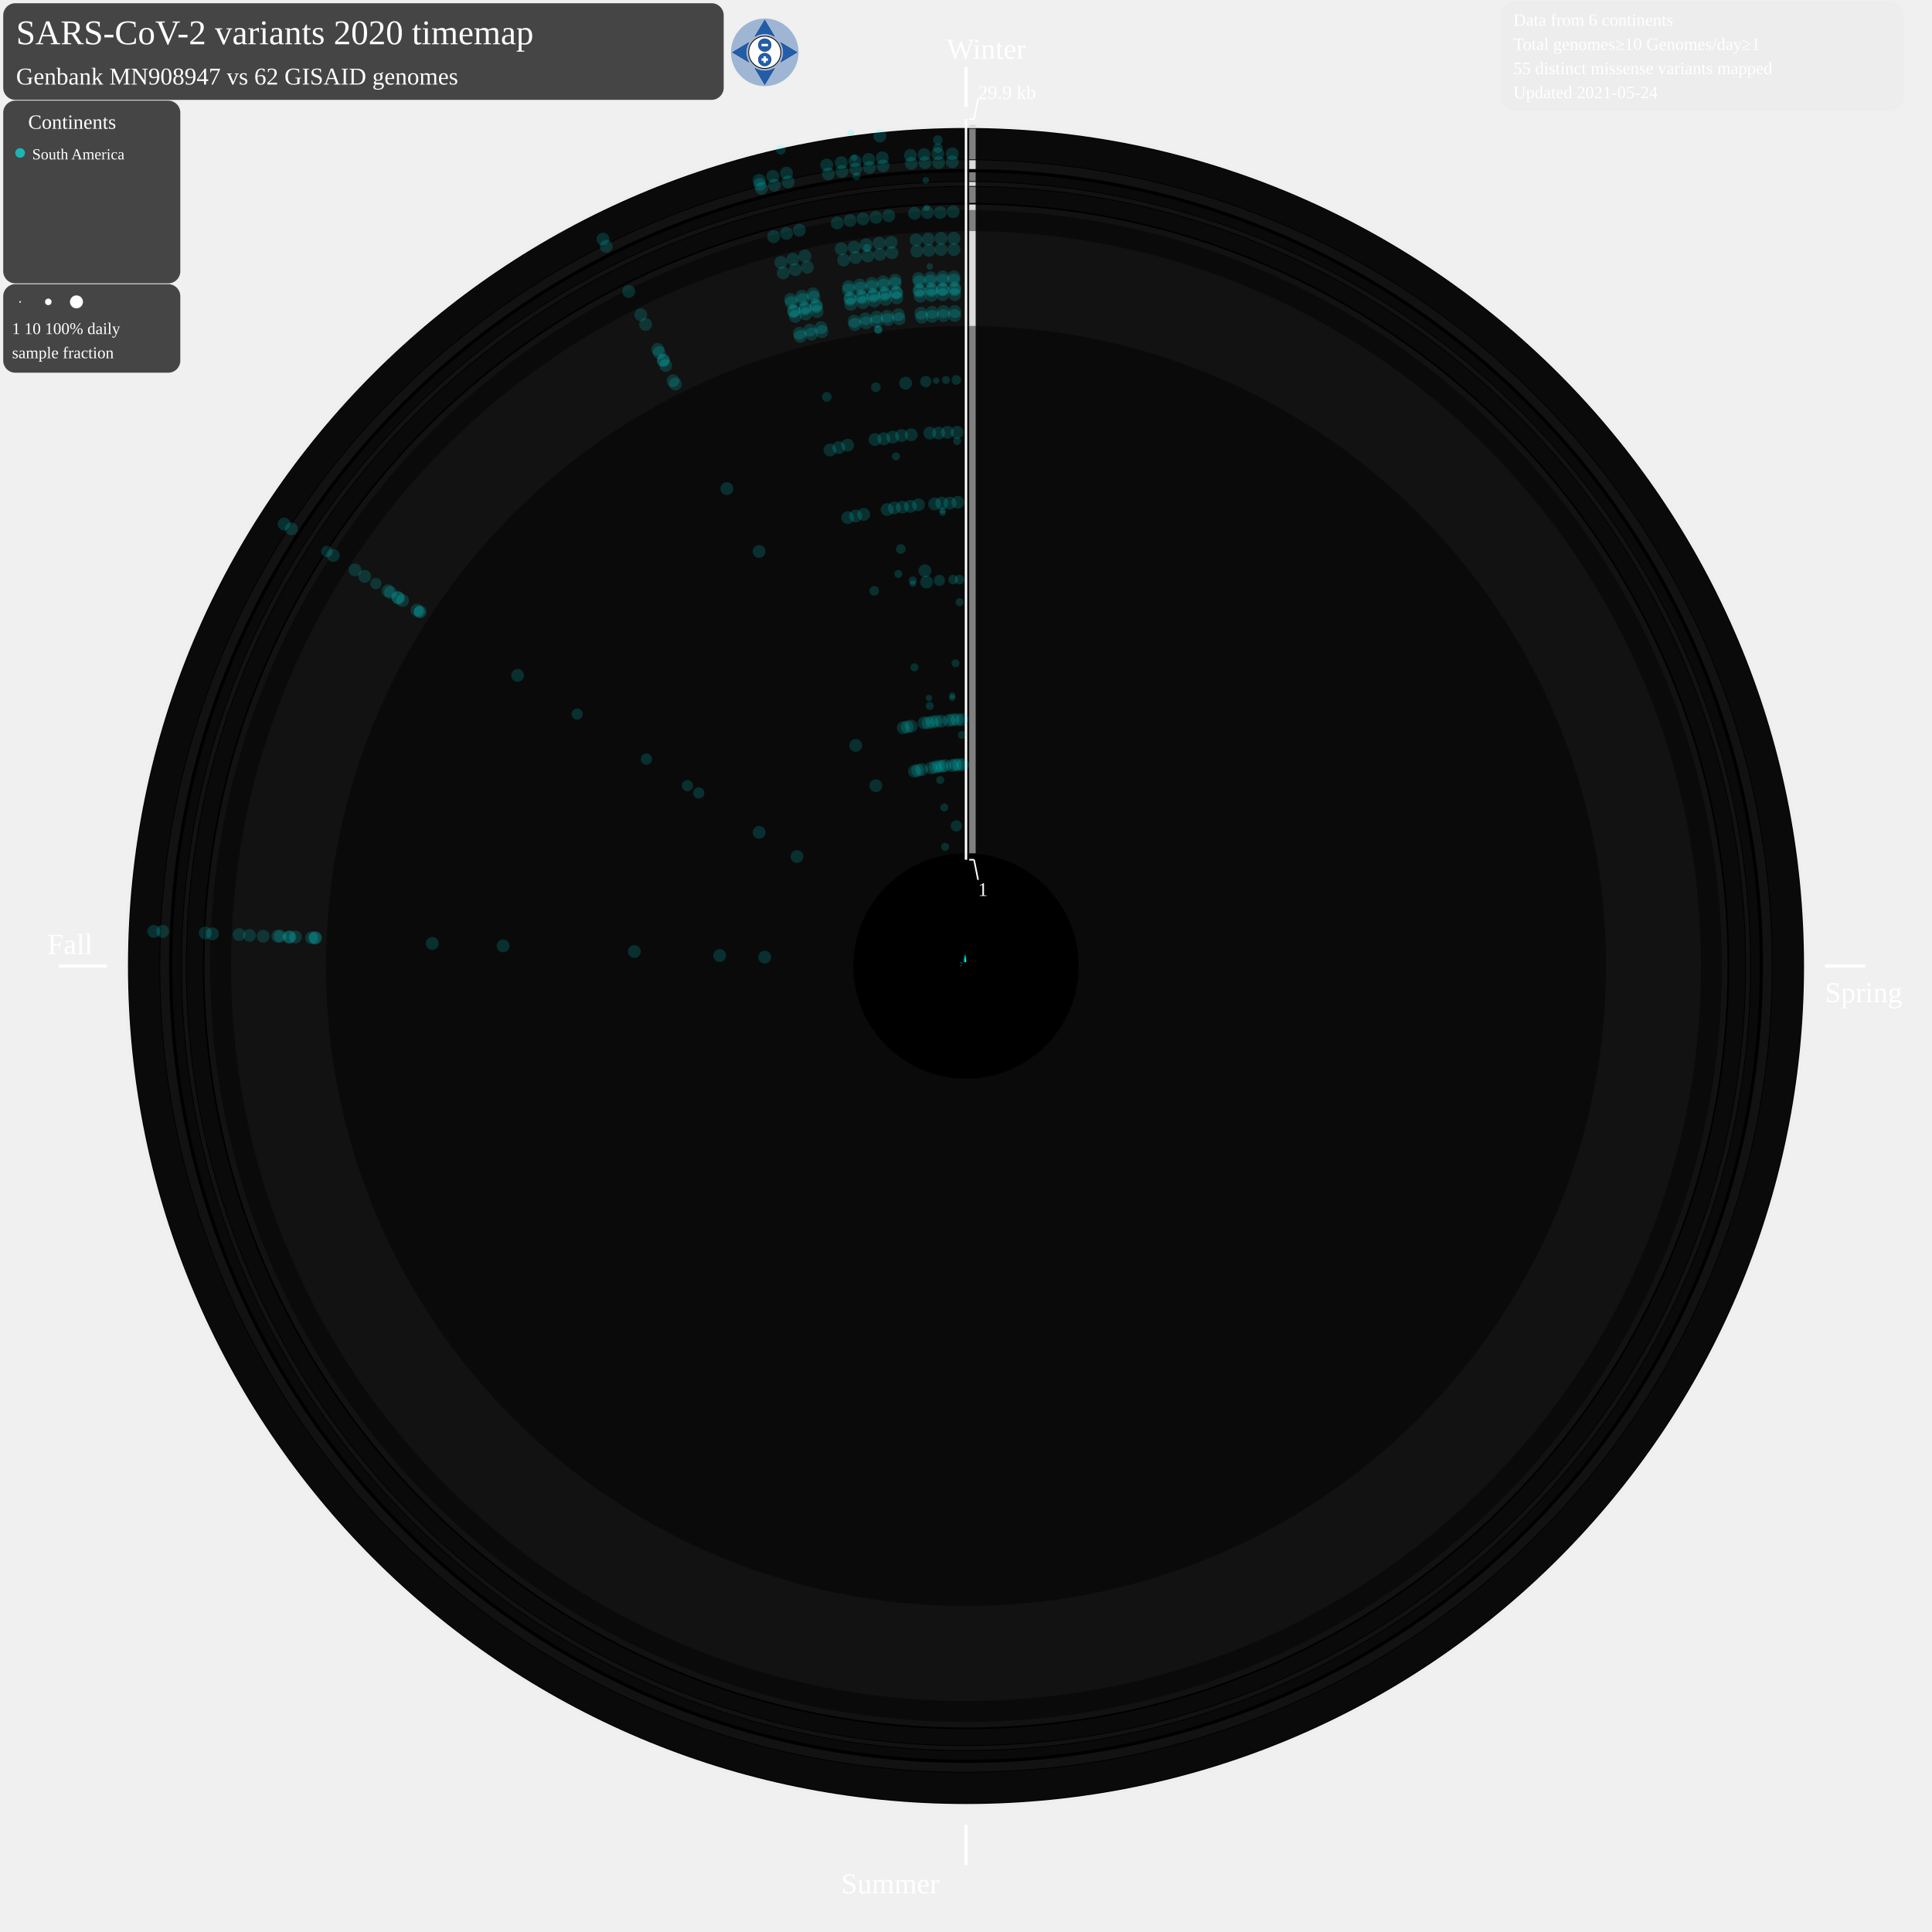
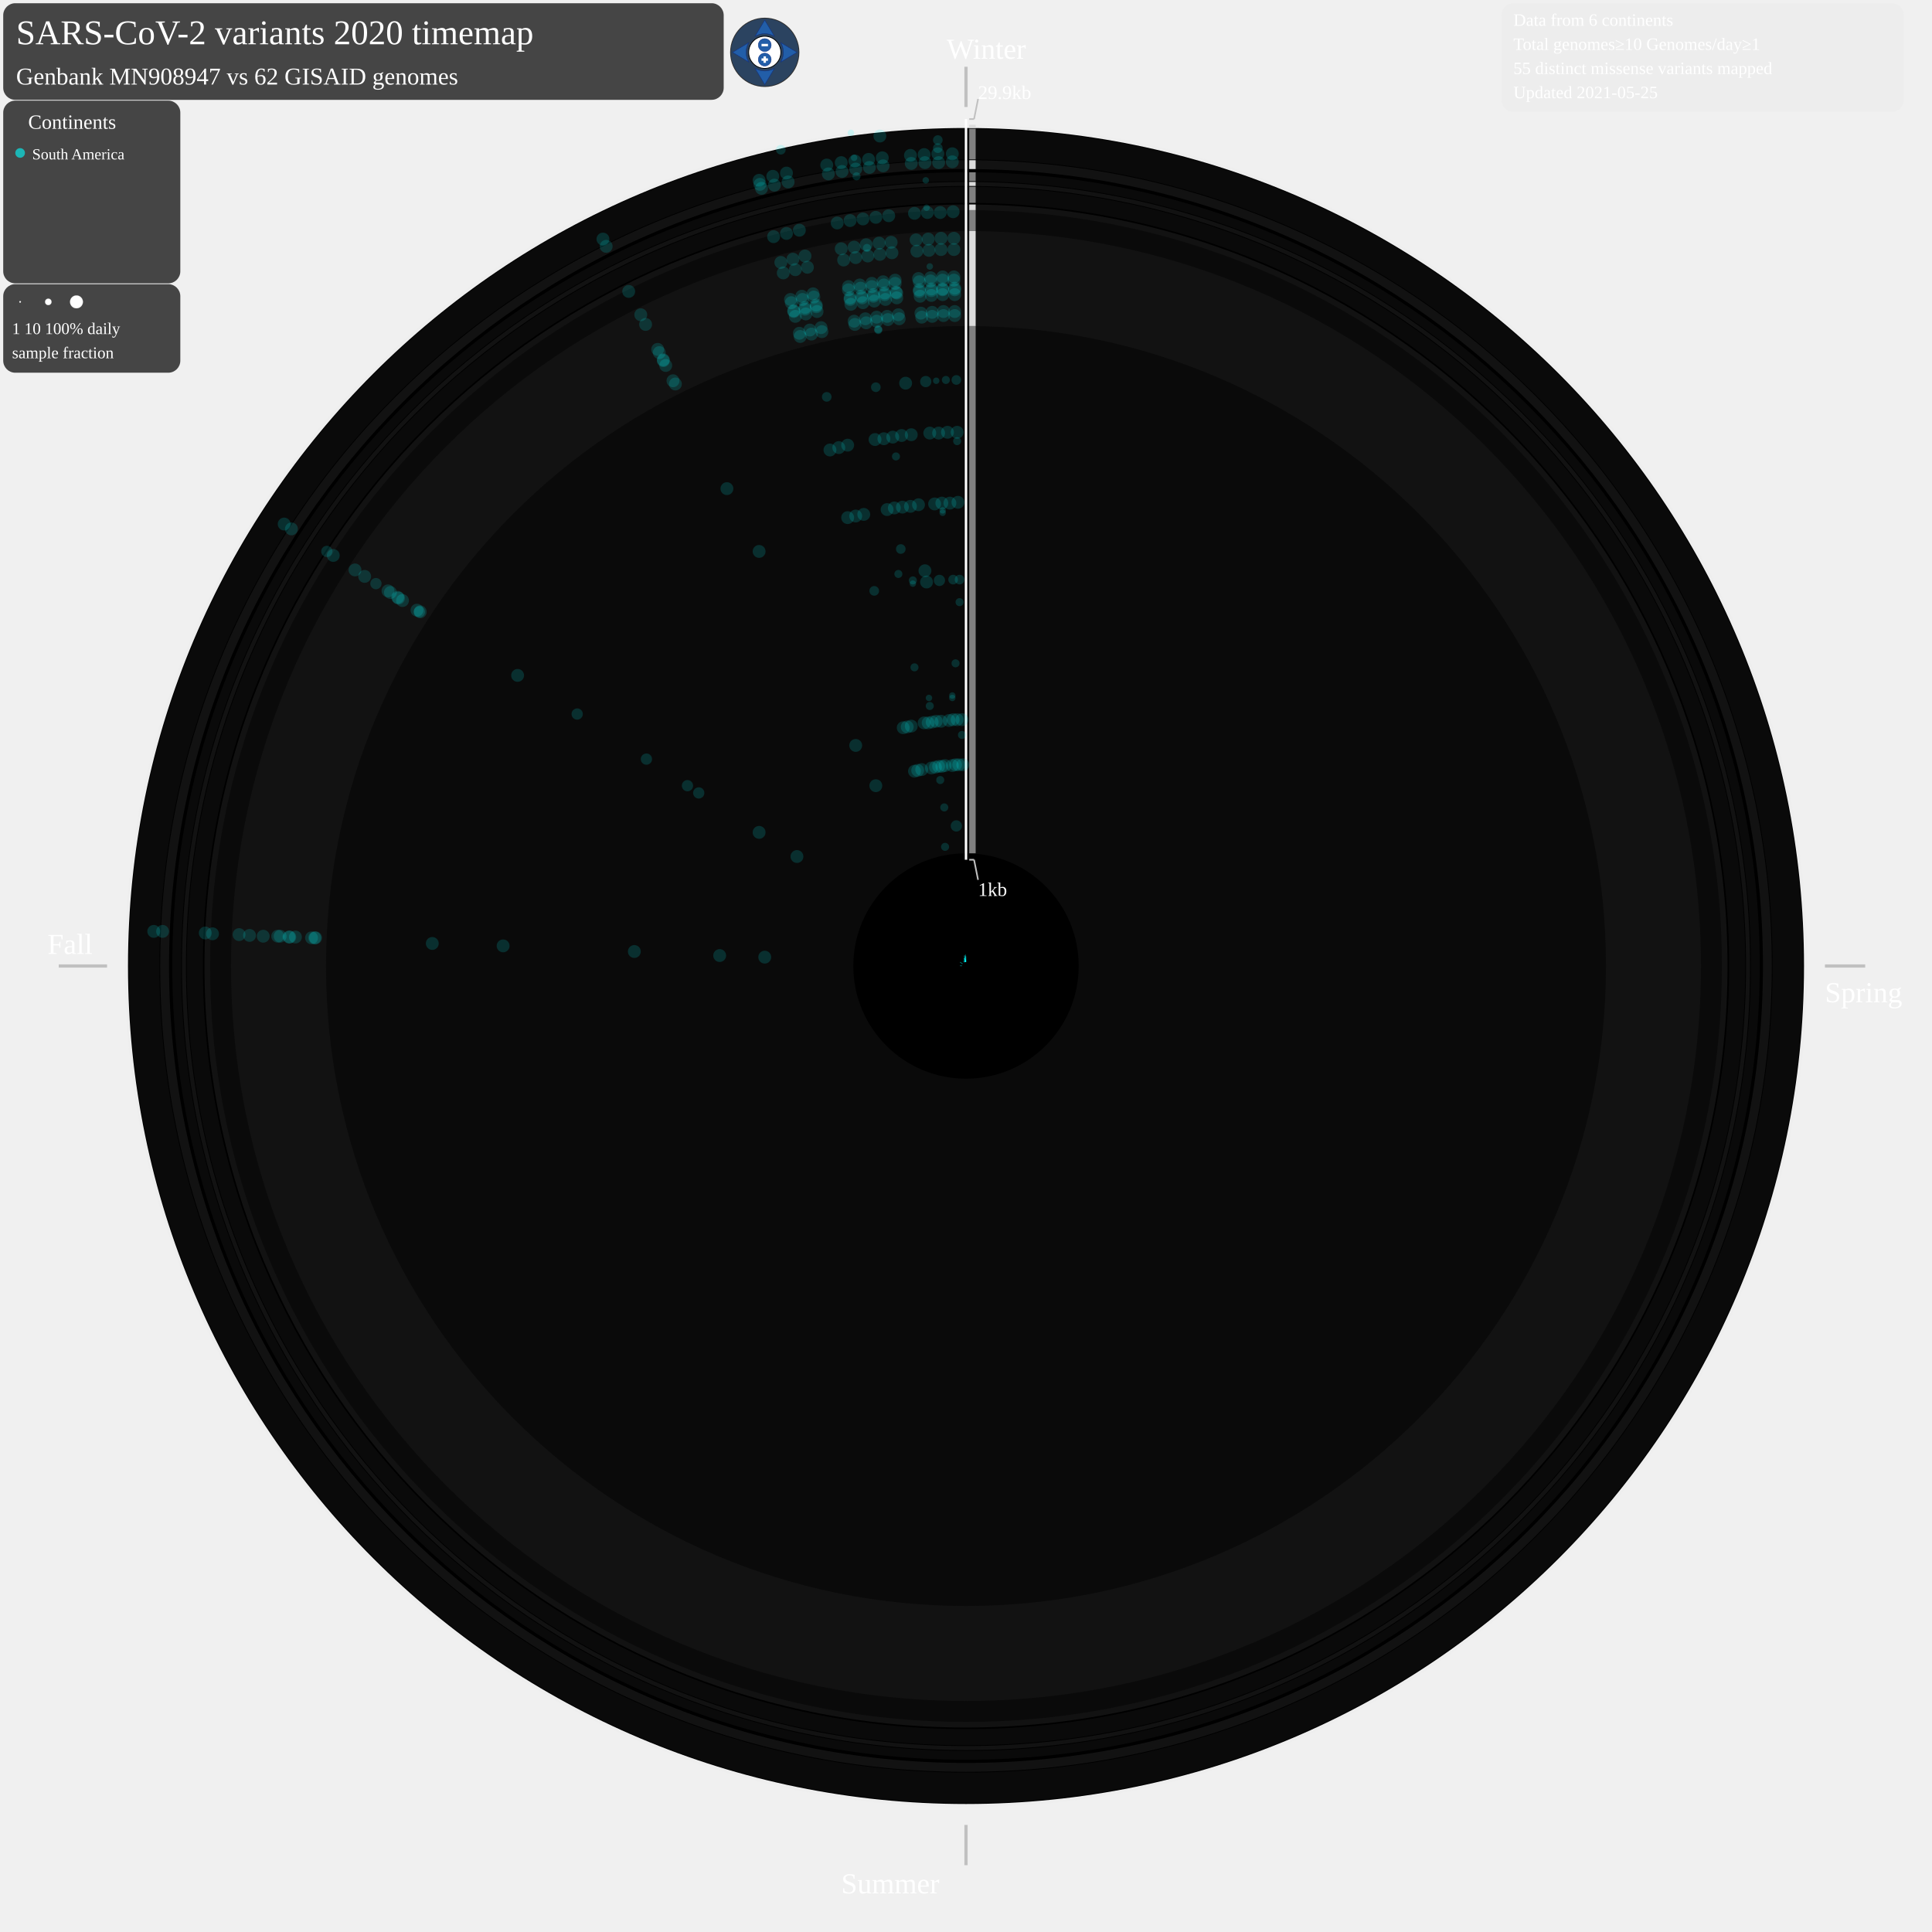
<svg xmlns="http://www.w3.org/2000/svg" width="2400" height="2400" style="background-color:black" viewBox="0 0 2400 2400" id="map-svg">
  <defs>
    <style type="text/css">
	.sb {
	stroke-width:0.8;
	stroke-opacity:50%;
	}
	.compass {
	fill: #fff;
	stroke: #000;
	stroke-width: 1;
	}
	.button {
	fill: #225EA8;
	stroke: #0C2C84;
	stroke-width: 0.5;
	stroke-miterlimit:6;
	stroke-linecap: round;
	}
	.button:hover {
	stroke-width: 1;
	}
	.plus-minus {
	fill: #fff;
	pointer-events: none;
	}
	.cv {
	stroke: none;
	fill-opacity:0.15;
	}
	a:link, a:visited {
	cursor: pointer;
	}
	a:hover, a:active {
	outline: dotted 2px yellow;
	}
	g:hover, g:active {
	outline: dotted 2px yellow;
	}
	.static {
	cursor: not-allowed;
	}
	.draggable, .draggable-group {
	cursor: pointer;
	}
	svg text {
	cursor: default;
	-webkit-user-select: none;
	-moz-user-select: none;
	-ms-user-select: none;
	user-select: none;
	}
	</style>
  </defs>
  <text font-size="3.6em" x="20" y="55" fill="white">SARS-CoV-2 variants 2020 timemap</text>
  <g id="matrix-group" transform="matrix(1 0 0 1 0 0)" class="draggable-group">
    <circle cx="1200" cy="1200" r="1045" style="fill:gainsboro;stroke:black;stroke-width:0;fill-opacity:0.085;" />
    <circle cx="1200" cy="1200" r="1041" style="fill:black;stroke:black;stroke-width:0;fill-opacity:1;" />
    <circle cx="1200" cy="1200" r="1040" style="fill:grey;stroke:black;stroke-width:0;fill-opacity:0.085;" />
    <circle cx="1200" cy="1200" r="1002" style="fill:black;stroke:black;stroke-width:0;fill-opacity:1;" />
    <circle cx="1200" cy="1200" r="1001" style="fill:gainsboro;stroke:black;stroke-width:0;fill-opacity:0.085;" />
    <circle cx="1200" cy="1200" r="990" style="fill:black;stroke:black;stroke-width:0;fill-opacity:1;" />
    <circle cx="1200" cy="1200" r="986" style="fill:grey;stroke:black;stroke-width:0;fill-opacity:0.085;" />
    <circle cx="1200" cy="1200" r="975" style="fill:black;stroke:black;stroke-width:0;fill-opacity:1;" />
    <circle cx="1200" cy="1200" r="974" style="fill:gainsboro;stroke:black;stroke-width:0;fill-opacity:0.085;" />
    <circle cx="1200" cy="1200" r="969" style="fill:black;stroke:black;stroke-width:0;fill-opacity:1;" />
    <circle cx="1200" cy="1200" r="968" style="fill:grey;stroke:black;stroke-width:0;fill-opacity:0.085;" />
    <circle cx="1200" cy="1200" r="948" style="fill:black;stroke:black;stroke-width:0;fill-opacity:1;" />
    <circle cx="1200" cy="1200" r="946" style="fill:gainsboro;stroke:black;stroke-width:0;fill-opacity:0.085;" />
    <circle cx="1200" cy="1200" r="939" style="fill:black;stroke:black;stroke-width:0;fill-opacity:1;" />
    <circle cx="1200" cy="1200" r="939" style="fill:grey;stroke:black;stroke-width:0;fill-opacity:0.085;" />
    <circle cx="1200" cy="1200" r="913" style="fill:black;stroke:black;stroke-width:0;fill-opacity:1;" />
    <circle cx="1200" cy="1200" r="913" style="fill:gainsboro;stroke:black;stroke-width:0;fill-opacity:0.085;" />
    <circle cx="1200" cy="1200" r="795" style="fill:black;stroke:black;stroke-width:0;fill-opacity:1;" />
    <circle cx="1200" cy="1200" r="795" style="fill:grey;stroke:black;stroke-width:0;fill-opacity:0.085;" />
    <circle cx="1200" cy="1200" r="140" style="fill:black;stroke:black;stroke-width:0;fill-opacity:1;" />
-     <line x1="1200" y1="82.938" x2="1200" y2="132.938" style="stroke:white;stroke-width:4" />
+     <line x1="1200" y1="82.938" x2="1200" y2="132.938" style="stroke:silver;stroke-width:4" />
    <text font-size="3.0em" x="1176" y="72.938" fill="white">Winter</text>
-     <line x1="2267" y1="1200" x2="2317" y2="1200" style="stroke:white;stroke-width:4" />
+     <line x1="2267" y1="1200" x2="2317" y2="1200" style="stroke:silver;stroke-width:4" />
    <text font-size="3.0em" x="2267" y="1245" fill="white">Spring</text>
-     <line x1="1200" y1="2267" x2="1200" y2="2317" style="stroke:white;stroke-width:4" />
+     <line x1="1200" y1="2267" x2="1200" y2="2317" style="stroke:silver;stroke-width:4" />
    <text font-size="3.0em" x="1045" y="2352" fill="white">Summer</text>
-     <line x1="133" y1="1200" x2="73" y2="1200" style="stroke:white;stroke-width:4" />
+     <line x1="133" y1="1200" x2="73" y2="1200" style="stroke:silver;stroke-width:4" />
    <text font-size="3.0em" x="59" y="1185" fill="white">Fall</text>
    <g>
      <line x1="1208" y1="1060" x2="1208" y2="405" style="stroke:grey;stroke-width:8" />
    </g>
    <g>
      <line x1="1208" y1="405" x2="1208" y2="287" style="stroke:gainsboro;stroke-width:8" />
    </g>
    <g>
      <line x1="1208" y1="287" x2="1208" y2="261" style="stroke:grey;stroke-width:8" />
    </g>
    <g>
      <line x1="1208" y1="261" x2="1208" y2="254" style="stroke:gainsboro;stroke-width:8" />
    </g>
    <g>
      <line x1="1208" y1="252" x2="1208" y2="232" style="stroke:grey;stroke-width:8" />
    </g>
    <g>
      <line x1="1208" y1="231" x2="1208" y2="226" style="stroke:gainsboro;stroke-width:8" />
    </g>
    <g>
      <line x1="1208" y1="225" x2="1208" y2="214" style="stroke:grey;stroke-width:8" />
    </g>
    <g>
      <line x1="1208" y1="210" x2="1208" y2="199" style="stroke:gainsboro;stroke-width:8" />
    </g>
    <g>
      <line x1="1208" y1="198" x2="1208" y2="160" style="stroke:grey;stroke-width:8" />
    </g>
    <g>
      <line x1="1208" y1="159" x2="1208" y2="155" style="stroke:gainsboro;stroke-width:8" />
    </g>
    <line x1="1200" y1="147.938" x2="1200" y2="1068" style="stroke:white;stroke-width:3" />
-     <line x1="1204" y1="147.938" x2="1210" y2="147.938" style="stroke:white;stroke-width:2" />
-     <line x1="1210" y1="147.938" x2="1215" y2="122.938" style="stroke:white;stroke-width:2" />
-     <line x1="1204" y1="1068" x2="1210" y2="1068" style="stroke:white;stroke-width:2" />
-     <line x1="1210" y1="1068" x2="1215" y2="1093" style="stroke:white;stroke-width:2" />
-     <text font-size="2.0em" x="1215" y="122.938" fill="white">29.9 kb</text>
-     <text font-size="2.0em" x="1215" y="1113" fill="white">1</text>
+     <line x1="1204" y1="147.938" x2="1210" y2="147.938" style="stroke:silver;stroke-width:2" />
+     <line x1="1210" y1="147.938" x2="1215" y2="122.938" style="stroke:silver;stroke-width:2" />
+     <line x1="1204" y1="1068" x2="1210" y2="1068" style="stroke:silver;stroke-width:2" />
+     <line x1="1210" y1="1068" x2="1215" y2="1093" style="stroke:silver;stroke-width:2" />
+     <text font-size="2.0em" x="1215" y="122.938" fill="white">29.9kb</text>
+     <text font-size="2.0em" x="1215" y="1113" fill="white">1kb</text>
    <g>
      <line x1="1195.0" y1="1199.8" x2="1192.6" y2="1199.7" style="stroke:cyan;" class="sb" />
    </g>
    <g>
      <circle cx="950" cy="1189" r="8" style="fill:cyan;" class="cv" />
    </g>
    <g>
      <circle cx="894" cy="1187" r="8" style="fill:cyan;" class="cv" />
    </g>
    <g>
      <circle cx="788" cy="1182" r="8" style="fill:cyan;" class="cv" />
    </g>
    <g>
      <circle cx="625" cy="1175" r="8" style="fill:cyan;" class="cv" />
    </g>
    <g>
      <circle cx="537" cy="1172" r="8" style="fill:cyan;" class="cv" />
    </g>
    <g>
      <circle cx="392" cy="1165" r="8" style="fill:cyan;" class="cv" />
    </g>
    <g>
      <circle cx="391" cy="1165" r="8" style="fill:cyan;" class="cv" />
    </g>
    <g>
      <circle cx="387" cy="1165" r="8" style="fill:cyan;" class="cv" />
    </g>
    <g>
      <circle cx="367" cy="1164" r="8" style="fill:cyan;" class="cv" />
    </g>
    <g>
      <circle cx="360" cy="1164" r="8" style="fill:cyan;" class="cv" />
    </g>
    <g>
      <circle cx="359" cy="1164" r="8" style="fill:cyan;" class="cv" />
    </g>
    <g>
      <circle cx="348" cy="1163" r="8" style="fill:cyan;" class="cv" />
    </g>
    <g>
      <circle cx="345" cy="1163" r="8" style="fill:cyan;" class="cv" />
    </g>
    <g>
      <circle cx="327" cy="1163" r="8" style="fill:cyan;" class="cv" />
    </g>
    <g>
      <circle cx="310" cy="1162" r="8" style="fill:cyan;" class="cv" />
    </g>
    <g>
      <circle cx="297" cy="1161" r="8" style="fill:cyan;" class="cv" />
    </g>
    <g>
      <circle cx="264" cy="1160" r="8" style="fill:cyan;" class="cv" />
    </g>
    <g>
      <circle cx="255" cy="1159" r="8" style="fill:cyan;" class="cv" />
    </g>
    <g>
      <circle cx="202" cy="1157" r="8" style="fill:cyan;" class="cv" />
    </g>
    <g>
      <circle cx="191" cy="1157" r="8" style="fill:cyan;" class="cv" />
    </g>
    <g>
      <line x1="1195.8" y1="1197.3" x2="1192.6" y2="1195.2" style="stroke:cyan;" class="sb" />
    </g>
    <g>
      <circle cx="990" cy="1064" r="8" style="fill:cyan;" class="cv" />
    </g>
    <g>
      <circle cx="943" cy="1034" r="8" style="fill:cyan;" class="cv" />
    </g>
    <g>
      <circle cx="868" cy="985" r="7" style="fill:cyan;" class="cv" />
    </g>
    <g>
      <circle cx="854" cy="976" r="7" style="fill:cyan;" class="cv" />
    </g>
    <g>
      <circle cx="803" cy="943" r="7" style="fill:cyan;" class="cv" />
    </g>
    <g>
      <circle cx="717" cy="887" r="7" style="fill:cyan;" class="cv" />
    </g>
    <g>
      <circle cx="643" cy="839" r="8" style="fill:cyan;" class="cv" />
    </g>
    <g>
      <circle cx="522" cy="760" r="8" style="fill:cyan;" class="cv" />
    </g>
    <g>
      <circle cx="521" cy="760" r="7" style="fill:cyan;" class="cv" />
    </g>
    <g>
      <circle cx="518" cy="758" r="8" style="fill:cyan;" class="cv" />
    </g>
    <g>
      <circle cx="500" cy="746" r="8" style="fill:cyan;" class="cv" />
    </g>
    <g>
      <circle cx="495" cy="743" r="8" style="fill:cyan;" class="cv" />
    </g>
    <g>
      <circle cx="494" cy="742" r="8" style="fill:cyan;" class="cv" />
    </g>
    <g>
      <circle cx="485" cy="736" r="8" style="fill:cyan;" class="cv" />
    </g>
    <g>
      <circle cx="482" cy="734" r="8" style="fill:cyan;" class="cv" />
    </g>
    <g>
      <circle cx="467" cy="725" r="7" style="fill:cyan;" class="cv" />
    </g>
    <g>
      <circle cx="453" cy="716" r="8" style="fill:cyan;" class="cv" />
    </g>
    <g>
      <circle cx="441" cy="708" r="8" style="fill:cyan;" class="cv" />
    </g>
    <g>
      <circle cx="414" cy="690" r="8" style="fill:cyan;" class="cv" />
    </g>
    <g>
      <circle cx="406" cy="685" r="7" style="fill:cyan;" class="cv" />
    </g>
    <g>
      <circle cx="362" cy="657" r="8" style="fill:cyan;" class="cv" />
    </g>
    <g>
      <circle cx="353" cy="651" r="8" style="fill:cyan;" class="cv" />
    </g>
    <g>
      <line x1="1197.8" y1="1195.5" x2="1196.7" y2="1193.4" style="stroke:cyan;" class="sb" />
    </g>
    <g>
      <circle cx="1088" cy="976" r="8" style="fill:cyan;" class="cv" />
    </g>
    <g>
      <circle cx="1063" cy="926" r="8" style="fill:cyan;" class="cv" />
    </g>
    <g>
      <circle cx="943" cy="685" r="8" style="fill:cyan;" class="cv" />
    </g>
    <g>
      <circle cx="903" cy="607" r="8" style="fill:cyan;" class="cv" />
    </g>
    <g>
      <circle cx="839" cy="477" r="8" style="fill:cyan;" class="cv" />
    </g>
    <g>
      <circle cx="836" cy="473" r="8" style="fill:cyan;" class="cv" />
    </g>
    <g>
      <circle cx="827" cy="454" r="8" style="fill:cyan;" class="cv" />
    </g>
    <g>
      <circle cx="824" cy="448" r="8" style="fill:cyan;" class="cv" />
    </g>
    <g>
      <circle cx="824" cy="447" r="8" style="fill:cyan;" class="cv" />
    </g>
    <g>
      <circle cx="819" cy="438" r="8" style="fill:cyan;" class="cv" />
    </g>
    <g>
      <circle cx="817" cy="434" r="8" style="fill:cyan;" class="cv" />
    </g>
    <g>
      <circle cx="802" cy="403" r="8" style="fill:cyan;" class="cv" />
    </g>
    <g>
      <circle cx="796" cy="391" r="8" style="fill:cyan;" class="cv" />
    </g>
    <g>
      <circle cx="781" cy="362" r="8" style="fill:cyan;" class="cv" />
    </g>
    <g>
      <circle cx="753" cy="306" r="8" style="fill:cyan;" class="cv" />
    </g>
    <g>
      <circle cx="749" cy="297" r="8" style="fill:cyan;" class="cv" />
    </g>
    <g>
      <line x1="1198.7" y1="1195.2" x2="1198.1" y2="1192.8" style="stroke:cyan;" class="sb" />
    </g>
    <g>
      <circle cx="1136" cy="958" r="8" style="fill:cyan;" class="cv" />
    </g>
    <g>
      <circle cx="1122" cy="904" r="8" style="fill:cyan;" class="cv" />
    </g>
    <g>
      <circle cx="1053" cy="643" r="8" style="fill:cyan;" class="cv" />
    </g>
    <g>
      <circle cx="1031" cy="559" r="8" style="fill:cyan;" class="cv" />
    </g>
    <g>
      <circle cx="994" cy="418" r="8" style="fill:cyan;" class="cv" />
    </g>
    <g>
      <circle cx="993" cy="414" r="8" style="fill:cyan;" class="cv" />
    </g>
    <g>
      <circle cx="988" cy="393" r="8" style="fill:cyan;" class="cv" />
    </g>
    <g>
      <circle cx="986" cy="387" r="8" style="fill:cyan;" class="cv" />
    </g>
    <g>
      <circle cx="986" cy="386" r="8" style="fill:cyan;" class="cv" />
    </g>
    <g>
      <circle cx="983" cy="376" r="8" style="fill:cyan;" class="cv" />
    </g>
    <g>
      <circle cx="982" cy="372" r="8" style="fill:cyan;" class="cv" />
    </g>
    <g>
      <circle cx="973" cy="339" r="8" style="fill:cyan;" class="cv" />
    </g>
    <g>
      <circle cx="970" cy="326" r="8" style="fill:cyan;" class="cv" />
    </g>
    <g>
      <circle cx="961" cy="294" r="8" style="fill:cyan;" class="cv" />
    </g>
    <g>
      <circle cx="946" cy="234" r="8" style="fill:cyan;" class="cv" />
    </g>
    <g>
      <circle cx="944" cy="229" r="8" style="fill:cyan;" class="cv" />
    </g>
    <g>
      <circle cx="943" cy="224" r="8" style="fill:cyan;" class="cv" />
    </g>
    <g>
      <line x1="1198.8" y1="1195.1" x2="1197.7" y2="1190.5" style="stroke:cyan;" class="sb" />
    </g>
    <g>
      <circle cx="1140" cy="957" r="8" style="fill:cyan;" class="cv" />
    </g>
    <g>
      <circle cx="1127" cy="903" r="8" style="fill:cyan;" class="cv" />
    </g>
    <g>
      <circle cx="1086" cy="734" r="6" style="fill:cyan;" class="cv" />
    </g>
    <g>
      <circle cx="1063" cy="641" r="8" style="fill:cyan;" class="cv" />
    </g>
    <g>
      <circle cx="1042" cy="556" r="8" style="fill:cyan;" class="cv" />
    </g>
    <g>
      <circle cx="1027" cy="493" r="6" style="fill:cyan;" class="cv" />
    </g>
    <g>
      <circle cx="1008" cy="415" r="8" style="fill:cyan;" class="cv" />
    </g>
    <g>
      <circle cx="1006" cy="410" r="8" style="fill:cyan;" class="cv" />
    </g>
    <g>
      <circle cx="1001" cy="390" r="8" style="fill:cyan;" class="cv" />
    </g>
    <g>
      <circle cx="1000" cy="384" r="8" style="fill:cyan;" class="cv" />
    </g>
    <g>
      <circle cx="1000" cy="382" r="8" style="fill:cyan;" class="cv" />
    </g>
    <g>
      <circle cx="997" cy="372" r="8" style="fill:cyan;" class="cv" />
    </g>
    <g>
      <circle cx="996" cy="368" r="8" style="fill:cyan;" class="cv" />
    </g>
    <g>
      <circle cx="988" cy="335" r="8" style="fill:cyan;" class="cv" />
    </g>
    <g>
      <circle cx="985" cy="322" r="8" style="fill:cyan;" class="cv" />
    </g>
    <g>
      <circle cx="977" cy="290" r="8" style="fill:cyan;" class="cv" />
    </g>
    <g>
      <circle cx="962" cy="230" r="8" style="fill:cyan;" class="cv" />
    </g>
    <g>
      <circle cx="960" cy="219" r="8" style="fill:cyan;" class="cv" />
    </g>
    <g>
      <line x1="1198.9" y1="1195.1" x2="1197.8" y2="1190.4" style="stroke:cyan;" class="sb" />
    </g>
    <g>
      <circle cx="1145" cy="956" r="8" style="fill:cyan;" class="cv" />
    </g>
    <g>
      <circle cx="1132" cy="902" r="8" style="fill:cyan;" class="cv" />
    </g>
    <g>
      <circle cx="1073" cy="639" r="8" style="fill:cyan;" class="cv" />
    </g>
    <g>
      <circle cx="1053" cy="553" r="8" style="fill:cyan;" class="cv" />
    </g>
    <g>
      <circle cx="1021" cy="412" r="8" style="fill:cyan;" class="cv" />
    </g>
    <g>
      <circle cx="1020" cy="407" r="8" style="fill:cyan;" class="cv" />
    </g>
    <g>
      <circle cx="1015" cy="387" r="8" style="fill:cyan;" class="cv" />
    </g>
    <g>
      <circle cx="1014" cy="381" r="8" style="fill:cyan;" class="cv" />
    </g>
    <g>
      <circle cx="1014" cy="379" r="8" style="fill:cyan;" class="cv" />
    </g>
    <g>
      <circle cx="1011" cy="369" r="8" style="fill:cyan;" class="cv" />
    </g>
    <g>
      <circle cx="1010" cy="365" r="8" style="fill:cyan;" class="cv" />
    </g>
    <g>
      <circle cx="1003" cy="332" r="8" style="fill:cyan;" class="cv" />
    </g>
    <g>
      <circle cx="1000" cy="318" r="8" style="fill:cyan;" class="cv" />
    </g>
    <g>
      <circle cx="993" cy="286" r="8" style="fill:cyan;" class="cv" />
    </g>
    <g>
      <circle cx="979" cy="226" r="8" style="fill:cyan;" class="cv" />
    </g>
    <g>
      <circle cx="977" cy="215" r="8" style="fill:cyan;" class="cv" />
    </g>
    <g>
      <circle cx="970" cy="186" r="6" style="fill:cyan;" class="cv" />
    </g>
    <g>
      <line x1="1199.1" y1="1195.1" x2="1197.9" y2="1188.0" style="stroke:cyan;" class="sb" />
    </g>
    <g>
      <circle cx="1174" cy="1052" r="5" style="fill:cyan;" class="cv" />
    </g>
    <g>
      <circle cx="1157" cy="954" r="8" style="fill:cyan;" class="cv" />
    </g>
    <g>
      <circle cx="1148" cy="898" r="8" style="fill:cyan;" class="cv" />
    </g>
    <g>
      <circle cx="1136" cy="829" r="5" style="fill:cyan;" class="cv" />
    </g>
    <g>
      <circle cx="1116" cy="713" r="5" style="fill:cyan;" class="cv" />
    </g>
    <g>
      <circle cx="1102" cy="633" r="8" style="fill:cyan;" class="cv" />
    </g>
    <g>
      <circle cx="1087" cy="546" r="8" style="fill:cyan;" class="cv" />
    </g>
    <g>
      <circle cx="1062" cy="403" r="8" style="fill:cyan;" class="cv" />
    </g>
    <g>
      <circle cx="1061" cy="399" r="8" style="fill:cyan;" class="cv" />
    </g>
    <g>
      <circle cx="1057" cy="378" r="8" style="fill:cyan;" class="cv" />
    </g>
    <g>
      <circle cx="1056" cy="372" r="8" style="fill:cyan;" class="cv" />
    </g>
    <g>
      <circle cx="1056" cy="370" r="8" style="fill:cyan;" class="cv" />
    </g>
    <g>
      <circle cx="1054" cy="360" r="8" style="fill:cyan;" class="cv" />
    </g>
    <g>
      <circle cx="1054" cy="356" r="8" style="fill:cyan;" class="cv" />
    </g>
    <g>
      <circle cx="1048" cy="323" r="8" style="fill:cyan;" class="cv" />
    </g>
    <g>
      <circle cx="1045" cy="309" r="8" style="fill:cyan;" class="cv" />
    </g>
    <g>
      <circle cx="1040" cy="277" r="8" style="fill:cyan;" class="cv" />
    </g>
    <g>
      <circle cx="1029" cy="216" r="8" style="fill:cyan;" class="cv" />
    </g>
    <g>
      <circle cx="1027" cy="205" r="8" style="fill:cyan;" class="cv" />
    </g>
    <g>
      <line x1="1199.2" y1="1195.1" x2="1198.5" y2="1190.3" style="stroke:cyan;" class="sb" />
    </g>
    <g>
      <circle cx="1162" cy="953" r="8" style="fill:cyan;" class="cv" />
    </g>
    <g>
      <circle cx="1153" cy="898" r="8" style="fill:cyan;" class="cv" />
    </g>
    <g>
      <circle cx="1119" cy="682" r="6" style="fill:cyan;" class="cv" />
    </g>
    <g>
      <circle cx="1111" cy="631" r="8" style="fill:cyan;" class="cv" />
    </g>
    <g>
      <circle cx="1098" cy="545" r="8" style="fill:cyan;" class="cv" />
    </g>
    <g>
      <circle cx="1088" cy="481" r="6" style="fill:cyan;" class="cv" />
    </g>
    <g>
      <circle cx="1076" cy="401" r="8" style="fill:cyan;" class="cv" />
    </g>
    <g>
      <circle cx="1075" cy="396" r="8" style="fill:cyan;" class="cv" />
    </g>
    <g>
      <circle cx="1072" cy="376" r="8" style="fill:cyan;" class="cv" />
    </g>
    <g>
      <circle cx="1071" cy="370" r="8" style="fill:cyan;" class="cv" />
    </g>
    <g>
      <circle cx="1070" cy="368" r="8" style="fill:cyan;" class="cv" />
    </g>
    <g>
      <circle cx="1069" cy="358" r="8" style="fill:cyan;" class="cv" />
    </g>
    <g>
      <circle cx="1068" cy="354" r="8" style="fill:cyan;" class="cv" />
    </g>
    <g>
      <circle cx="1063" cy="320" r="8" style="fill:cyan;" class="cv" />
    </g>
    <g>
      <circle cx="1061" cy="307" r="8" style="fill:cyan;" class="cv" />
    </g>
    <g>
      <circle cx="1056" cy="274" r="8" style="fill:cyan;" class="cv" />
    </g>
    <g>
      <circle cx="1046" cy="213" r="8" style="fill:cyan;" class="cv" />
    </g>
    <g>
      <circle cx="1045" cy="202" r="8" style="fill:cyan;" class="cv" />
    </g>
    <g>
      <line x1="1199.3" y1="1195.0" x2="1198.1" y2="1186.5" style="stroke:cyan;" class="sb" />
    </g>
    <g>
      <circle cx="1173" cy="1003" r="5" style="fill:cyan;" class="cv" />
    </g>
    <g>
      <circle cx="1168" cy="969" r="5" style="fill:cyan;" class="cv" />
    </g>
    <g>
      <circle cx="1166" cy="952" r="8" style="fill:cyan;" class="cv" />
    </g>
    <g>
      <circle cx="1158" cy="897" r="8" style="fill:cyan;" class="cv" />
    </g>
    <g>
      <circle cx="1155" cy="877" r="5" style="fill:cyan;" class="cv" />
    </g>
    <g>
      <circle cx="1154" cy="867" r="4" style="fill:cyan;" class="cv" />
    </g>
    <g>
      <circle cx="1134" cy="725" r="4" style="fill:cyan;" class="cv" />
    </g>
    <g>
      <circle cx="1134" cy="721" r="5" style="fill:cyan;" class="cv" />
    </g>
    <g>
      <circle cx="1121" cy="630" r="8" style="fill:cyan;" class="cv" />
    </g>
    <g>
      <circle cx="1113" cy="567" r="5" style="fill:cyan;" class="cv" />
    </g>
    <g>
      <circle cx="1109" cy="543" r="8" style="fill:cyan;" class="cv" />
    </g>
    <g>
      <circle cx="1091" cy="410" r="5" style="fill:cyan;" class="cv" />
    </g>
    <g>
      <circle cx="1091" cy="409" r="5" style="fill:cyan;" class="cv" />
    </g>
    <g>
      <circle cx="1089" cy="399" r="8" style="fill:cyan;" class="cv" />
    </g>
    <g>
      <circle cx="1089" cy="394" r="8" style="fill:cyan;" class="cv" />
    </g>
    <g>
      <circle cx="1086" cy="374" r="8" style="fill:cyan;" class="cv" />
    </g>
    <g>
      <circle cx="1085" cy="368" r="8" style="fill:cyan;" class="cv" />
    </g>
    <g>
      <circle cx="1085" cy="366" r="8" style="fill:cyan;" class="cv" />
    </g>
    <g>
      <circle cx="1083" cy="356" r="8" style="fill:cyan;" class="cv" />
    </g>
    <g>
      <circle cx="1083" cy="352" r="8" style="fill:cyan;" class="cv" />
    </g>
    <g>
      <circle cx="1078" cy="318" r="8" style="fill:cyan;" class="cv" />
    </g>
    <g>
      <circle cx="1077" cy="308" r="5" style="fill:cyan;" class="cv" />
    </g>
    <g>
      <circle cx="1076" cy="304" r="8" style="fill:cyan;" class="cv" />
    </g>
    <g>
      <circle cx="1072" cy="272" r="8" style="fill:cyan;" class="cv" />
    </g>
    <g>
      <circle cx="1064" cy="219" r="5" style="fill:cyan;" class="cv" />
    </g>
    <g>
      <circle cx="1063" cy="210" r="8" style="fill:cyan;" class="cv" />
    </g>
    <g>
      <circle cx="1062" cy="200" r="8" style="fill:cyan;" class="cv" />
    </g>
    <g>
      <circle cx="1061" cy="196" r="4" style="fill:cyan;" class="cv" />
    </g>
    <g>
      <circle cx="1057" cy="165" r="4" style="fill:cyan;" class="cv" />
    </g>
    <g>
      <line x1="1199.4" y1="1195.0" x2="1199.1" y2="1192.6" style="stroke:cyan;" class="sb" />
    </g>
    <g>
      <circle cx="1170" cy="952" r="8" style="fill:cyan;" class="cv" />
    </g>
    <g>
      <circle cx="1163" cy="896" r="8" style="fill:cyan;" class="cv" />
    </g>
    <g>
      <circle cx="1131" cy="629" r="8" style="fill:cyan;" class="cv" />
    </g>
    <g>
      <circle cx="1120" cy="541" r="8" style="fill:cyan;" class="cv" />
    </g>
    <g>
      <circle cx="1103" cy="397" r="8" style="fill:cyan;" class="cv" />
    </g>
    <g>
      <circle cx="1102" cy="393" r="8" style="fill:cyan;" class="cv" />
    </g>
    <g>
      <circle cx="1100" cy="372" r="8" style="fill:cyan;" class="cv" />
    </g>
    <g>
      <circle cx="1099" cy="366" r="8" style="fill:cyan;" class="cv" />
    </g>
    <g>
      <circle cx="1099" cy="364" r="8" style="fill:cyan;" class="cv" />
    </g>
    <g>
      <circle cx="1098" cy="354" r="8" style="fill:cyan;" class="cv" />
    </g>
    <g>
      <circle cx="1097" cy="350" r="8" style="fill:cyan;" class="cv" />
    </g>
    <g>
      <circle cx="1093" cy="316" r="8" style="fill:cyan;" class="cv" />
    </g>
    <g>
      <circle cx="1092" cy="302" r="8" style="fill:cyan;" class="cv" />
    </g>
    <g>
      <circle cx="1088" cy="270" r="8" style="fill:cyan;" class="cv" />
    </g>
    <g>
      <circle cx="1080" cy="208" r="8" style="fill:cyan;" class="cv" />
    </g>
    <g>
      <circle cx="1079" cy="198" r="8" style="fill:cyan;" class="cv" />
    </g>
    <g>
      <line x1="1199.5" y1="1195.0" x2="1199.2" y2="1192.6" style="stroke:cyan;" class="sb" />
    </g>
    <g>
      <circle cx="1174" cy="951" r="8" style="fill:cyan;" class="cv" />
    </g>
    <g>
      <circle cx="1169" cy="896" r="8" style="fill:cyan;" class="cv" />
    </g>
    <g>
      <circle cx="1151" cy="723" r="8" style="fill:cyan;" class="cv" />
    </g>
    <g>
      <circle cx="1149" cy="709" r="8" style="fill:cyan;" class="cv" />
    </g>
    <g>
      <circle cx="1141" cy="627" r="8" style="fill:cyan;" class="cv" />
    </g>
    <g>
      <circle cx="1132" cy="540" r="8" style="fill:cyan;" class="cv" />
    </g>
    <g>
      <circle cx="1125" cy="476" r="8" style="fill:cyan;" class="cv" />
    </g>
    <g>
      <circle cx="1117" cy="396" r="8" style="fill:cyan;" class="cv" />
    </g>
    <g>
      <circle cx="1116" cy="391" r="8" style="fill:cyan;" class="cv" />
    </g>
    <g>
      <circle cx="1114" cy="370" r="8" style="fill:cyan;" class="cv" />
    </g>
    <g>
      <circle cx="1114" cy="364" r="8" style="fill:cyan;" class="cv" />
    </g>
    <g>
      <circle cx="1113" cy="363" r="8" style="fill:cyan;" class="cv" />
    </g>
    <g>
      <circle cx="1112" cy="352" r="8" style="fill:cyan;" class="cv" />
    </g>
    <g>
      <circle cx="1112" cy="348" r="8" style="fill:cyan;" class="cv" />
    </g>
    <g>
      <circle cx="1108" cy="314" r="8" style="fill:cyan;" class="cv" />
    </g>
    <g>
      <circle cx="1107" cy="301" r="8" style="fill:cyan;" class="cv" />
    </g>
    <g>
      <circle cx="1104" cy="268" r="8" style="fill:cyan;" class="cv" />
    </g>
    <g>
      <circle cx="1097" cy="206" r="8" style="fill:cyan;" class="cv" />
    </g>
    <g>
      <circle cx="1096" cy="196" r="8" style="fill:cyan;" class="cv" />
    </g>
    <g>
      <circle cx="1093" cy="169" r="8" style="fill:cyan;" class="cv" />
    </g>
    <g>
      <line x1="1199.7" y1="1195.0" x2="1199.4" y2="1191.2" style="stroke:cyan;" class="sb" />
    </g>
    <g>
      <circle cx="1188" cy="1026" r="7" style="fill:cyan;" class="cv" />
    </g>
    <g>
      <circle cx="1183" cy="951" r="8" style="fill:cyan;" class="cv" />
    </g>
    <g>
      <circle cx="1179" cy="895" r="8" style="fill:cyan;" class="cv" />
    </g>
    <g>
      <circle cx="1167" cy="721" r="7" style="fill:cyan;" class="cv" />
    </g>
    <g>
      <circle cx="1161" cy="626" r="8" style="fill:cyan;" class="cv" />
    </g>
    <g>
      <circle cx="1155" cy="538" r="8" style="fill:cyan;" class="cv" />
    </g>
    <g>
      <circle cx="1150" cy="474" r="7" style="fill:cyan;" class="cv" />
    </g>
    <g>
      <circle cx="1145" cy="394" r="8" style="fill:cyan;" class="cv" />
    </g>
    <g>
      <circle cx="1144" cy="389" r="8" style="fill:cyan;" class="cv" />
    </g>
    <g>
      <circle cx="1143" cy="368" r="8" style="fill:cyan;" class="cv" />
    </g>
    <g>
      <circle cx="1142" cy="362" r="8" style="fill:cyan;" class="cv" />
    </g>
    <g>
      <circle cx="1142" cy="360" r="8" style="fill:cyan;" class="cv" />
    </g>
    <g>
      <circle cx="1142" cy="350" r="8" style="fill:cyan;" class="cv" />
    </g>
    <g>
      <circle cx="1141" cy="346" r="8" style="fill:cyan;" class="cv" />
    </g>
    <g>
      <circle cx="1139" cy="312" r="8" style="fill:cyan;" class="cv" />
    </g>
    <g>
      <circle cx="1138" cy="298" r="8" style="fill:cyan;" class="cv" />
    </g>
    <g>
      <circle cx="1136" cy="265" r="8" style="fill:cyan;" class="cv" />
    </g>
    <g>
      <circle cx="1132" cy="203" r="8" style="fill:cyan;" class="cv" />
    </g>
    <g>
      <circle cx="1131" cy="193" r="8" style="fill:cyan;" class="cv" />
    </g>
    <g>
      <line x1="1199.7" y1="1195.0" x2="1199.3" y2="1185.8" style="stroke:cyan;" class="sb" />
    </g>
    <g>
      <circle cx="1187" cy="950" r="8" style="fill:cyan;" class="cv" />
    </g>
    <g>
      <circle cx="1184" cy="894" r="8" style="fill:cyan;" class="cv" />
    </g>
    <g>
      <circle cx="1183" cy="867" r="4" style="fill:cyan;" class="cv" />
    </g>
    <g>
      <circle cx="1183" cy="864" r="4" style="fill:cyan;" class="cv" />
    </g>
    <g>
      <circle cx="1171" cy="637" r="4" style="fill:cyan;" class="cv" />
    </g>
    <g>
      <circle cx="1171" cy="634" r="4" style="fill:cyan;" class="cv" />
    </g>
    <g>
      <circle cx="1170" cy="625" r="8" style="fill:cyan;" class="cv" />
    </g>
    <g>
      <circle cx="1166" cy="538" r="8" style="fill:cyan;" class="cv" />
    </g>
    <g>
      <circle cx="1163" cy="473" r="4" style="fill:cyan;" class="cv" />
    </g>
    <g>
      <circle cx="1158" cy="393" r="8" style="fill:cyan;" class="cv" />
    </g>
    <g>
      <circle cx="1158" cy="388" r="8" style="fill:cyan;" class="cv" />
    </g>
    <g>
      <circle cx="1157" cy="367" r="8" style="fill:cyan;" class="cv" />
    </g>
    <g>
      <circle cx="1157" cy="361" r="8" style="fill:cyan;" class="cv" />
    </g>
    <g>
      <circle cx="1157" cy="359" r="8" style="fill:cyan;" class="cv" />
    </g>
    <g>
      <circle cx="1156" cy="349" r="8" style="fill:cyan;" class="cv" />
    </g>
    <g>
      <circle cx="1156" cy="345" r="8" style="fill:cyan;" class="cv" />
    </g>
    <g>
      <circle cx="1155" cy="331" r="4" style="fill:cyan;" class="cv" />
    </g>
    <g>
      <circle cx="1154" cy="311" r="8" style="fill:cyan;" class="cv" />
    </g>
    <g>
      <circle cx="1153" cy="297" r="8" style="fill:cyan;" class="cv" />
    </g>
    <g>
      <circle cx="1152" cy="264" r="8" style="fill:cyan;" class="cv" />
    </g>
    <g>
      <circle cx="1151" cy="258" r="4" style="fill:cyan;" class="cv" />
    </g>
    <g>
      <circle cx="1150" cy="224" r="4" style="fill:cyan;" class="cv" />
    </g>
    <g>
      <circle cx="1149" cy="202" r="8" style="fill:cyan;" class="cv" />
    </g>
    <g>
      <circle cx="1148" cy="192" r="8" style="fill:cyan;" class="cv" />
    </g>
    <g>
      <line x1="1199.8" y1="1195.0" x2="1199.6" y2="1188.2" style="stroke:cyan;" class="sb" />
    </g>
    <g>
      <circle cx="1191" cy="950" r="8" style="fill:cyan;" class="cv" />
    </g>
    <g>
      <circle cx="1189" cy="894" r="8" style="fill:cyan;" class="cv" />
    </g>
    <g>
      <circle cx="1187" cy="824" r="5" style="fill:cyan;" class="cv" />
    </g>
    <g>
      <circle cx="1184" cy="720" r="6" style="fill:cyan;" class="cv" />
    </g>
    <g>
      <circle cx="1180" cy="625" r="8" style="fill:cyan;" class="cv" />
    </g>
    <g>
      <circle cx="1177" cy="537" r="8" style="fill:cyan;" class="cv" />
    </g>
    <g>
      <circle cx="1175" cy="472" r="5" style="fill:cyan;" class="cv" />
    </g>
    <g>
      <circle cx="1172" cy="392" r="8" style="fill:cyan;" class="cv" />
    </g>
    <g>
      <circle cx="1172" cy="387" r="8" style="fill:cyan;" class="cv" />
    </g>
    <g>
      <circle cx="1171" cy="366" r="8" style="fill:cyan;" class="cv" />
    </g>
    <g>
      <circle cx="1171" cy="360" r="8" style="fill:cyan;" class="cv" />
    </g>
    <g>
      <circle cx="1171" cy="359" r="8" style="fill:cyan;" class="cv" />
    </g>
    <g>
      <circle cx="1171" cy="348" r="8" style="fill:cyan;" class="cv" />
    </g>
    <g>
      <circle cx="1171" cy="344" r="8" style="fill:cyan;" class="cv" />
    </g>
    <g>
      <circle cx="1169" cy="310" r="8" style="fill:cyan;" class="cv" />
    </g>
    <g>
      <circle cx="1169" cy="296" r="8" style="fill:cyan;" class="cv" />
    </g>
    <g>
      <circle cx="1168" cy="264" r="8" style="fill:cyan;" class="cv" />
    </g>
    <g>
      <circle cx="1166" cy="202" r="8" style="fill:cyan;" class="cv" />
    </g>
    <g>
      <circle cx="1165" cy="191" r="8" style="fill:cyan;" class="cv" />
    </g>
    <g>
      <circle cx="1165" cy="184" r="6" style="fill:cyan;" class="cv" />
    </g>
    <g>
      <circle cx="1165" cy="174" r="6" style="fill:cyan;" class="cv" />
    </g>
    <g>
      <line x1="1199.9" y1="1195.0" x2="1199.8" y2="1187.8" style="stroke:cyan;" class="sb" />
    </g>
    <g>
      <circle cx="1196" cy="950" r="8" style="fill:cyan;" class="cv" />
    </g>
    <g>
      <circle cx="1195" cy="913" r="5" style="fill:cyan;" class="cv" />
    </g>
    <g>
      <circle cx="1195" cy="894" r="8" style="fill:cyan;" class="cv" />
    </g>
    <g>
      <circle cx="1192" cy="748" r="5" style="fill:cyan;" class="cv" />
    </g>
    <g>
      <circle cx="1192" cy="720" r="6" style="fill:cyan;" class="cv" />
    </g>
    <g>
      <circle cx="1190" cy="624" r="8" style="fill:cyan;" class="cv" />
    </g>
    <g>
      <circle cx="1189" cy="548" r="5" style="fill:cyan;" class="cv" />
    </g>
    <g>
      <circle cx="1189" cy="537" r="8" style="fill:cyan;" class="cv" />
    </g>
    <g>
      <circle cx="1188" cy="472" r="6" style="fill:cyan;" class="cv" />
    </g>
    <g>
      <circle cx="1186" cy="392" r="8" style="fill:cyan;" class="cv" />
    </g>
    <g>
      <circle cx="1186" cy="387" r="8" style="fill:cyan;" class="cv" />
    </g>
    <g>
      <circle cx="1186" cy="366" r="8" style="fill:cyan;" class="cv" />
    </g>
    <g>
      <circle cx="1186" cy="360" r="8" style="fill:cyan;" class="cv" />
    </g>
    <g>
      <circle cx="1186" cy="358" r="8" style="fill:cyan;" class="cv" />
    </g>
    <g>
      <circle cx="1185" cy="348" r="8" style="fill:cyan;" class="cv" />
    </g>
    <g>
      <circle cx="1185" cy="344" r="8" style="fill:cyan;" class="cv" />
    </g>
    <g>
      <circle cx="1185" cy="310" r="8" style="fill:cyan;" class="cv" />
    </g>
    <g>
      <circle cx="1185" cy="296" r="8" style="fill:cyan;" class="cv" />
    </g>
    <g>
      <circle cx="1184" cy="263" r="8" style="fill:cyan;" class="cv" />
    </g>
    <g>
      <circle cx="1183" cy="201" r="8" style="fill:cyan;" class="cv" />
    </g>
    <g>
      <circle cx="1183" cy="191" r="8" style="fill:cyan;" class="cv" />
    </g>
  </g>
  <rect x="4" y="4" width="895" height="120" rx="15" style="fill:#1B1B1B;stroke-width:0;fill-opacity:0.8;" />
  <a href="https://bcgsc.github.io/SARS2/">
    <text font-size="3.6em" x="20" y="55" fill="white">SARS-CoV-2 variants 2020 timemap</text>
  </a>
  <text font-size="2.5em" x="20" y="105" fill="white">Genbank MN908947 vs 62 GISAID genomes</text>
+   <circle cx="950" cy="65" r="43" fill="black" opacity="0.8" />
  <circle cx="950" cy="65" r="42" fill="#225EA8" opacity="0.4" />
  <path class="button" d="M950 25 l12   20 a40, 70 0 0,0 -24,  0z" />
  <path class="button" d="M910 65 l20  -12 a70, 40 0 0,0   0, 24z" />
  <path class="button" d="M950 105 l12  -20 a40, 70 0 0,1 -24,  0z" />
  <path class="button" d="M990 65 l-20 -12 a70, 40 0 0,1   0, 24z" />
  <circle class="compass" cx="950" cy="65" r="20" />
  <circle class="button" cx="950" cy="56" r="8" />
  <circle class="button" cx="950" cy="74" r="8" />
  <rect class="plus-minus" x="946" y="54.5" width="8" height="3" />
  <rect class="plus-minus" x="946" y="72.5" width="8" height="3" />
  <rect class="plus-minus" x="948.5" y="70" width="3" height="8" />
  <rect x="4" y="125" width="220" height="227" rx="15" style="fill:#1B1B1B;stroke-width:0;fill-opacity:0.8;" />
  <rect x="4" y="353" width="220" height="110" rx="15" style="fill:#1B1B1B;stroke-width:0;fill-opacity:0.8;" />
  <text font-size="2.1em" x="35" y="160" fill="white">Continents</text>
  <circle cx="25" cy="190" r="6" style="fill:cyan;stroke:black;stroke-width:0;fill-opacity:0.6;" />
  <text font-size="1.6em" x="40" y="198" fill="white">South America</text>
  <circle cx="25" cy="375" r="1" style="fill:white;stroke:lightgrey;stroke-width:0.2;" />
  <circle cx="60" cy="375" r="4" style="fill:white;stroke:lightgrey;stroke-width:0.2;" />
  <circle cx="95" cy="375" r="8" style="fill:white;stroke:lightgrey;stroke-width:0.2;" />
  <text font-size="1.7em" x="15" y="415" fill="white">1      10        100% daily</text>
  <text font-size="1.7em" x="15" y="445" fill="white">sample fraction</text>
-   <rect x="1865" y="2" width="500" height="135" rx="15" style="fill:gainsboro;stroke-width:0;fill-opacity:0.15;" />
+   <rect x="1865" y="4" width="500" height="135" rx="15" style="fill:gainsboro;stroke-width:0;fill-opacity:0.15;" />
  <text font-size="1.8em" x="1880" y="32" fill="white">Data from 6 continents</text>
  <text font-size="1.8em" x="1880" y="62" fill="white">Total genomes≥10  Genomes/day≥1</text>
  <text font-size="1.8em" x="1880" y="92" fill="white">55 distinct missense variants mapped</text>
-   <text font-size="1.8em" x="1880" y="122" fill="white">Updated 2021-05-24</text>
+   <text font-size="1.8em" x="1880" y="122" fill="white">Updated 2021-05-25</text>
</svg>
